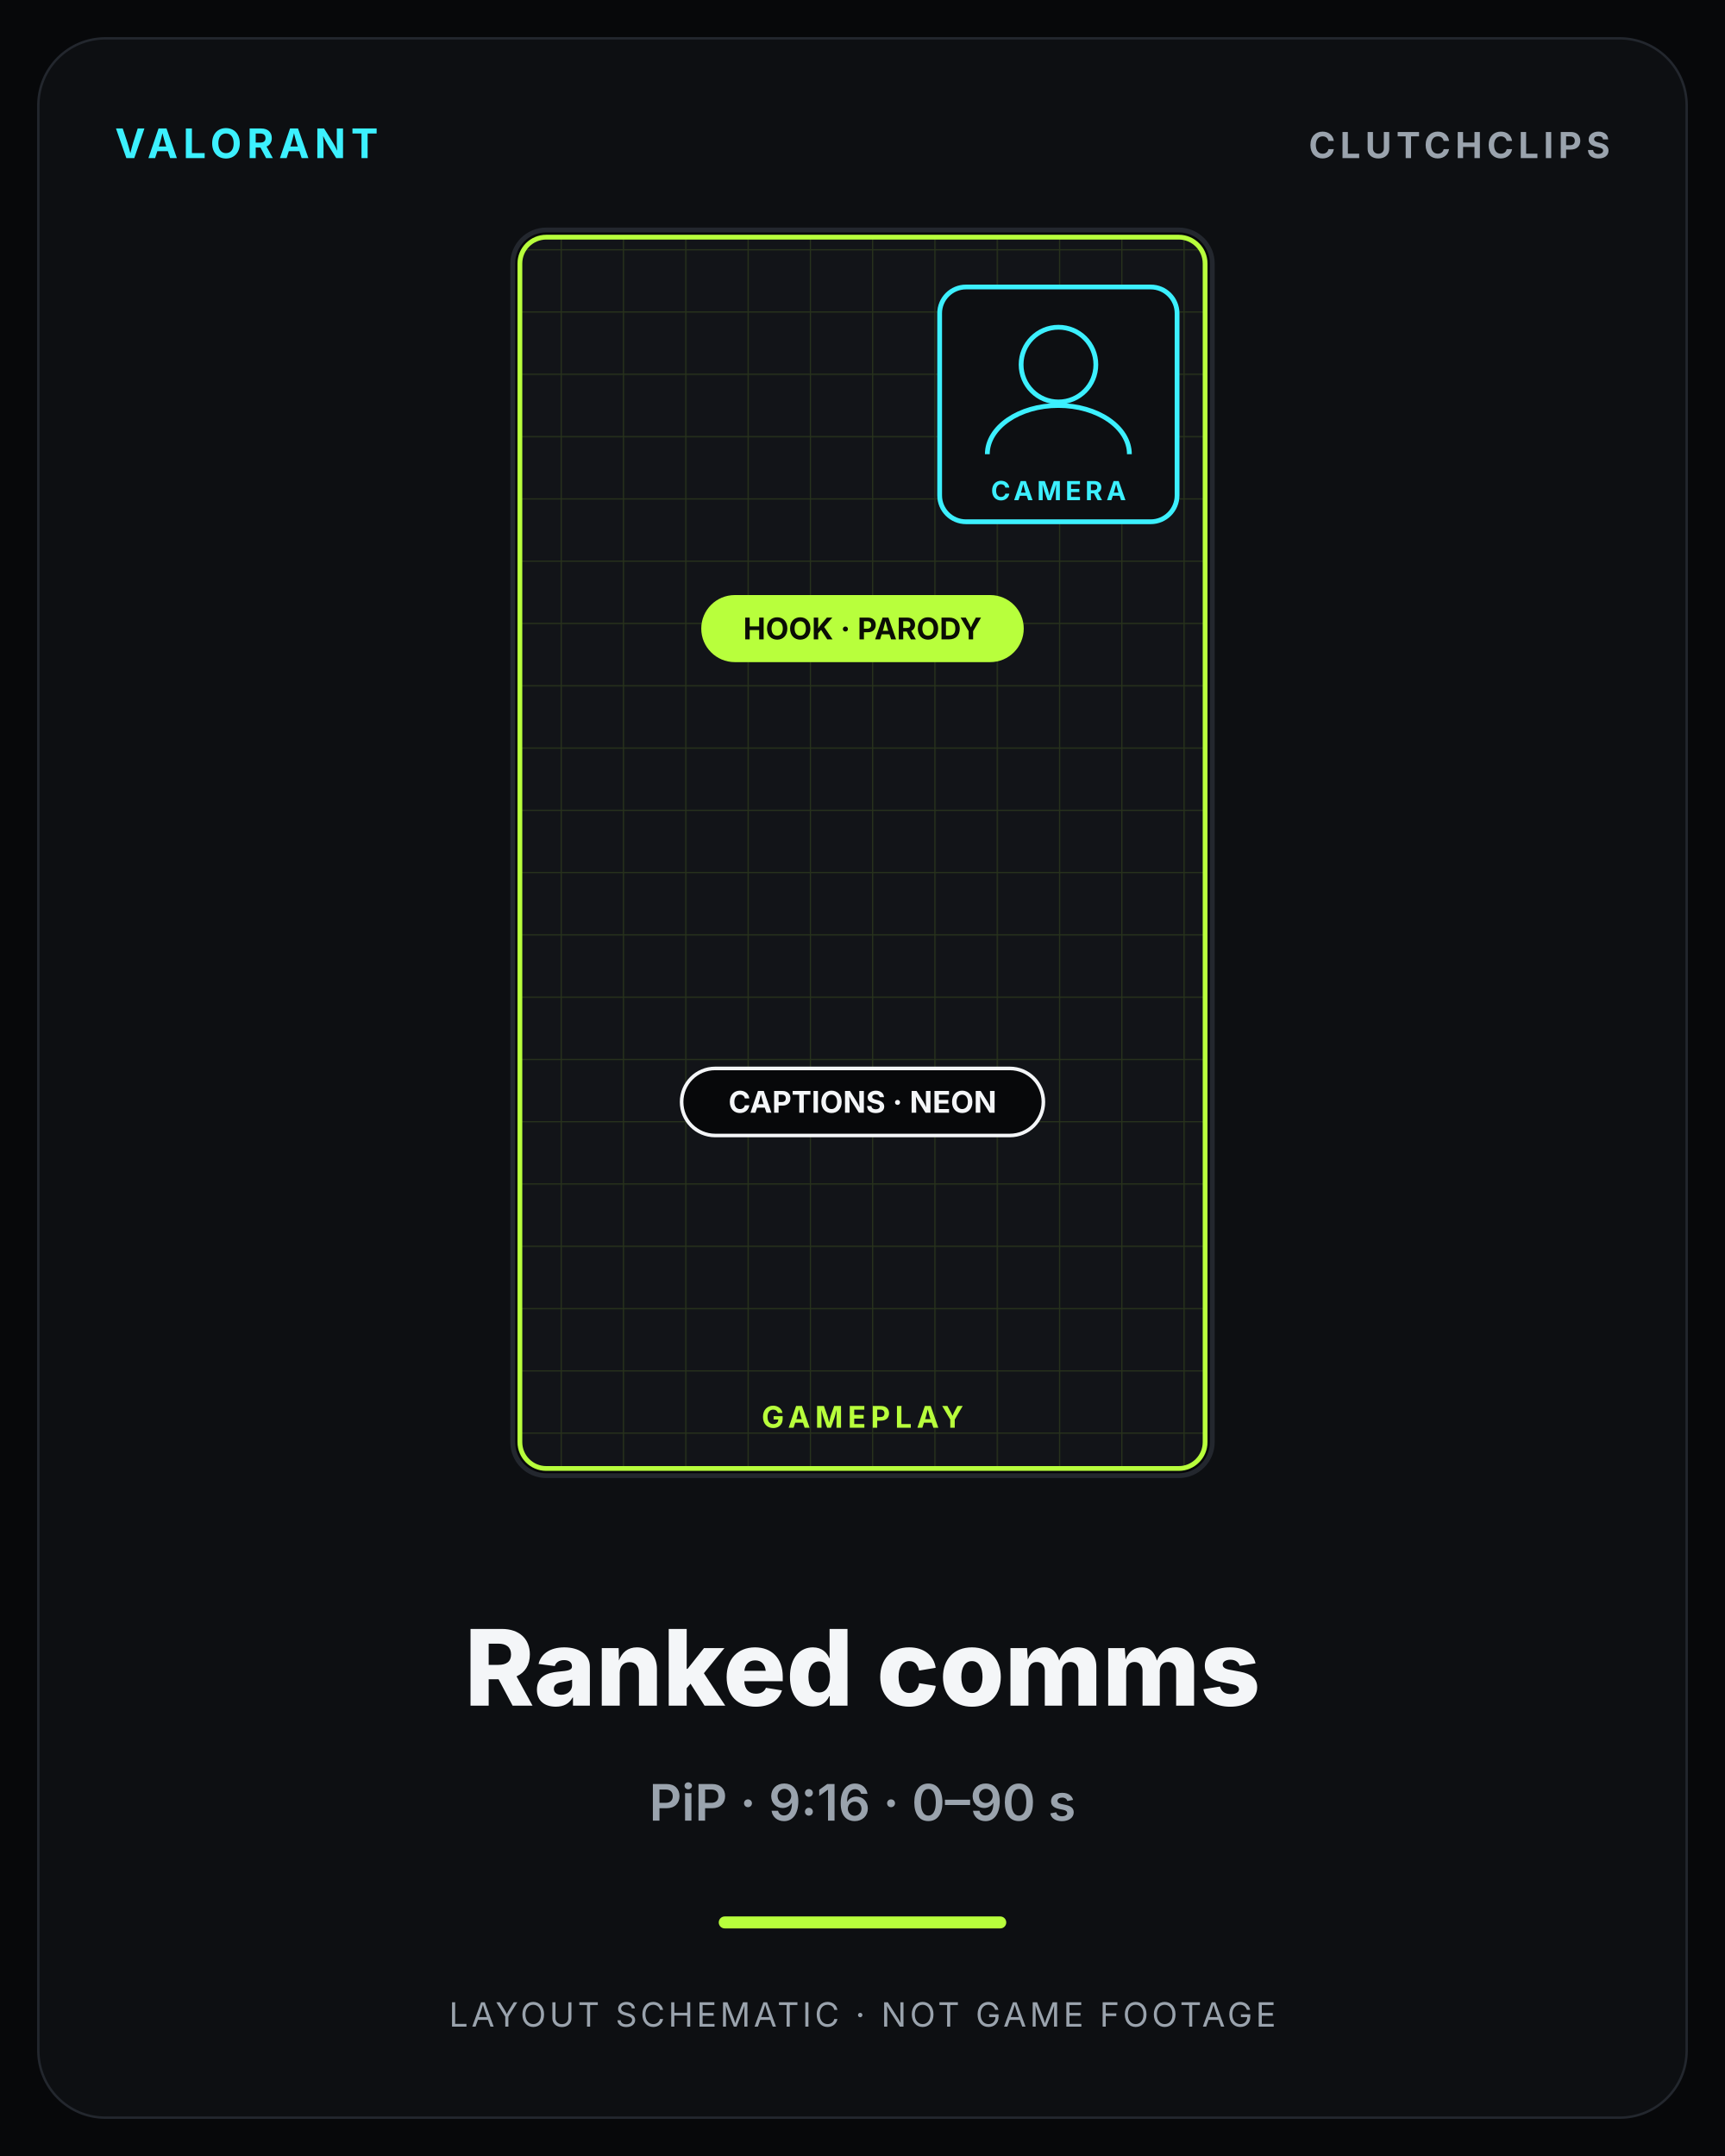
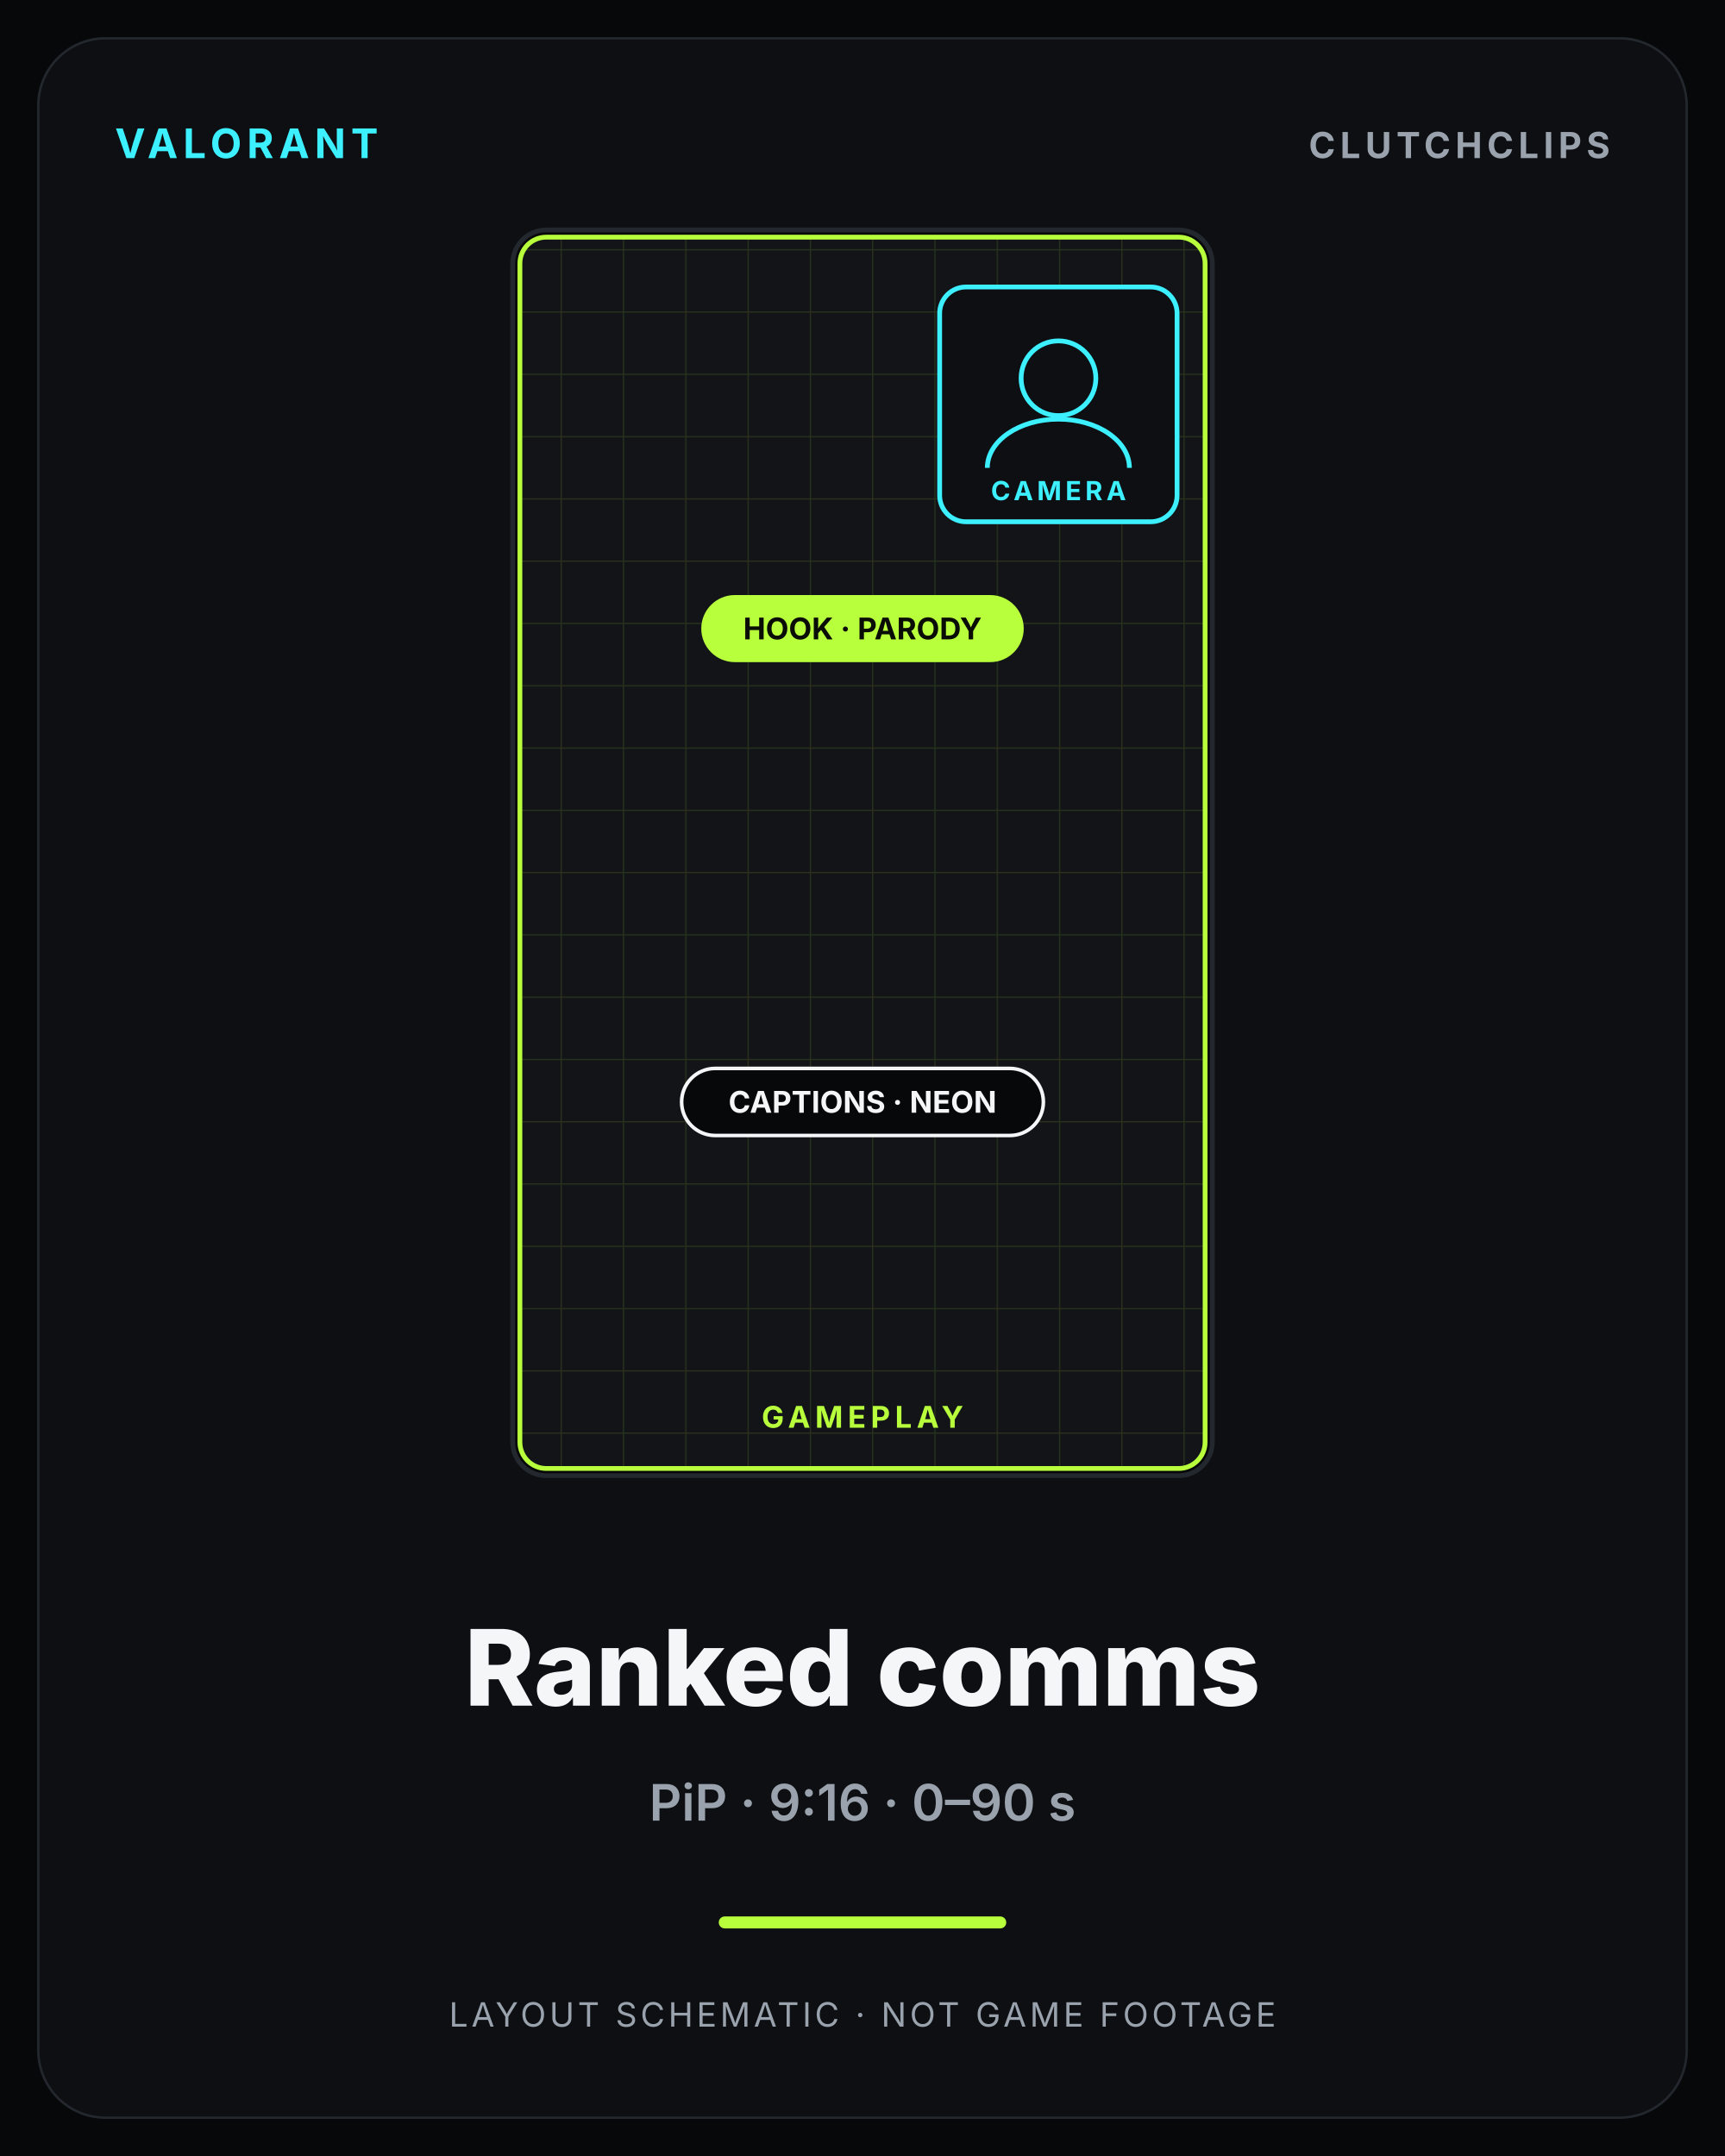
<svg xmlns="http://www.w3.org/2000/svg" viewBox="0 0 720 900" width="720" height="900" role="img" aria-label="Ranked comms: PiP layout, 9:16" font-family="Inter, 'Helvetica Neue', Arial, sans-serif">
  <defs>
    <pattern id="grid" width="26" height="26" patternUnits="userSpaceOnUse">
      <path d="M26 0H0V26" fill="none" stroke="#b8ff3c" stroke-opacity="0.13" stroke-width="1" />
    </pattern>
  </defs>
  <rect width="720" height="900" fill="#07080a" />
  <rect x="16" y="16" width="688" height="868" rx="28" fill="#0d0f12" stroke="#23272e" />
  <text x="48" y="66" font-size="17" font-weight="700" letter-spacing="2.2" fill="#3cf0ff">VALORANT</text>
  <text x="672" y="66" text-anchor="end" font-size="15" font-weight="700" letter-spacing="2" fill="#9aa3ad">CLUTCHCLIPS</text>
  <rect x="214" y="96" width="292" height="520" rx="14" fill="#07080a" stroke="#23272e" stroke-width="2" />
  <rect x="217" y="99" width="286" height="514" rx="11" fill="#121418" />
  <rect x="217" y="99" width="286" height="514" rx="11" fill="url(#grid)" stroke="#b8ff3c" stroke-width="2" />
  <text x="360" y="596" text-anchor="middle" font-size="12.5" font-weight="700" letter-spacing="2" fill="#b8ff3c">GAMEPLAY</text>
  <rect x="392.2" y="119.8" width="99.1" height="98" rx="11" fill="#0d0f12" stroke="#3cf0ff" stroke-width="2" />
-   <circle cx="441.8" cy="152.2" r="15.6" fill="none" stroke="#3cf0ff" stroke-width="2" />
-   <path d="M412.1 189.6a29.6 20.3 0 0 1 59.3 0" fill="none" stroke="#3cf0ff" stroke-width="2" />
+   <circle cx="441.8" cy="157.9" r="15.6" fill="none" stroke="#3cf0ff" stroke-width="2" />
+   <path d="M412.1 195.3a29.6 20.3 0 0 1 59.3 0" fill="none" stroke="#3cf0ff" stroke-width="2" />
  <text x="441.8" y="208.8" text-anchor="middle" font-size="11" font-weight="700" letter-spacing="1.6" fill="#3cf0ff">CAMERA</text>
  <rect x="292.7" y="248.4" width="134.6" height="28" rx="14" fill="#b8ff3c" />
  <text x="360" y="266.9" text-anchor="middle" font-size="12.5" font-weight="700" textLength="106.6" lengthAdjust="spacingAndGlyphs" fill="#0a0d05">HOOK · PARODY</text>
  <rect x="284.5" y="446" width="151" height="28" rx="14" fill="#07080a" stroke="#f4f6f8" stroke-width="1.5" />
  <text x="360" y="464.5" text-anchor="middle" font-size="12.5" font-weight="700" textLength="123" lengthAdjust="spacingAndGlyphs" fill="#f4f6f8">CAPTIONS · NEON</text>
  <text x="360" y="712" text-anchor="middle" font-size="44" font-weight="800" fill="#f4f6f8">Ranked comms</text>
  <text x="360" y="760" text-anchor="middle" font-size="21" font-weight="600" fill="#9aa3ad">PiP  ·  9:16  ·  0–90 s</text>
  <rect x="300" y="800" width="120" height="5" rx="2.5" fill="#b8ff3c" />
  <text x="360" y="846" text-anchor="middle" font-size="14" letter-spacing="1.4" fill="#9aa3ad">LAYOUT SCHEMATIC · NOT GAME FOOTAGE</text>
</svg>
